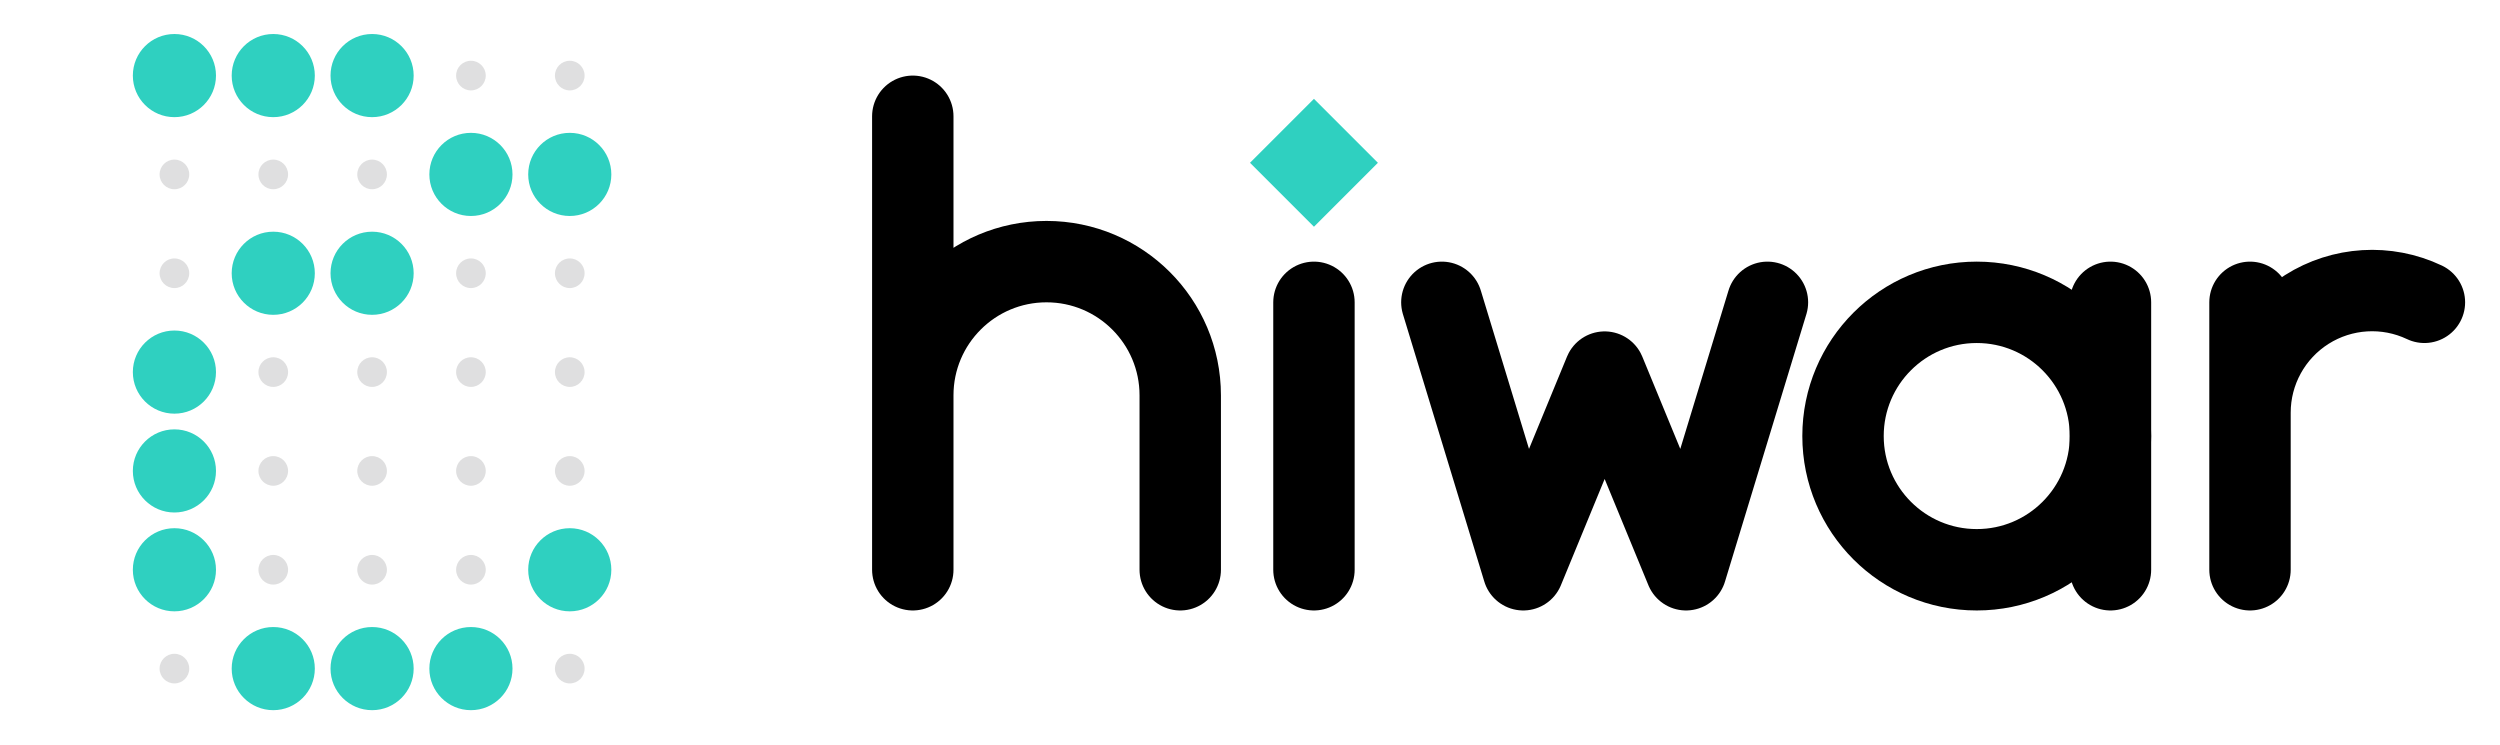
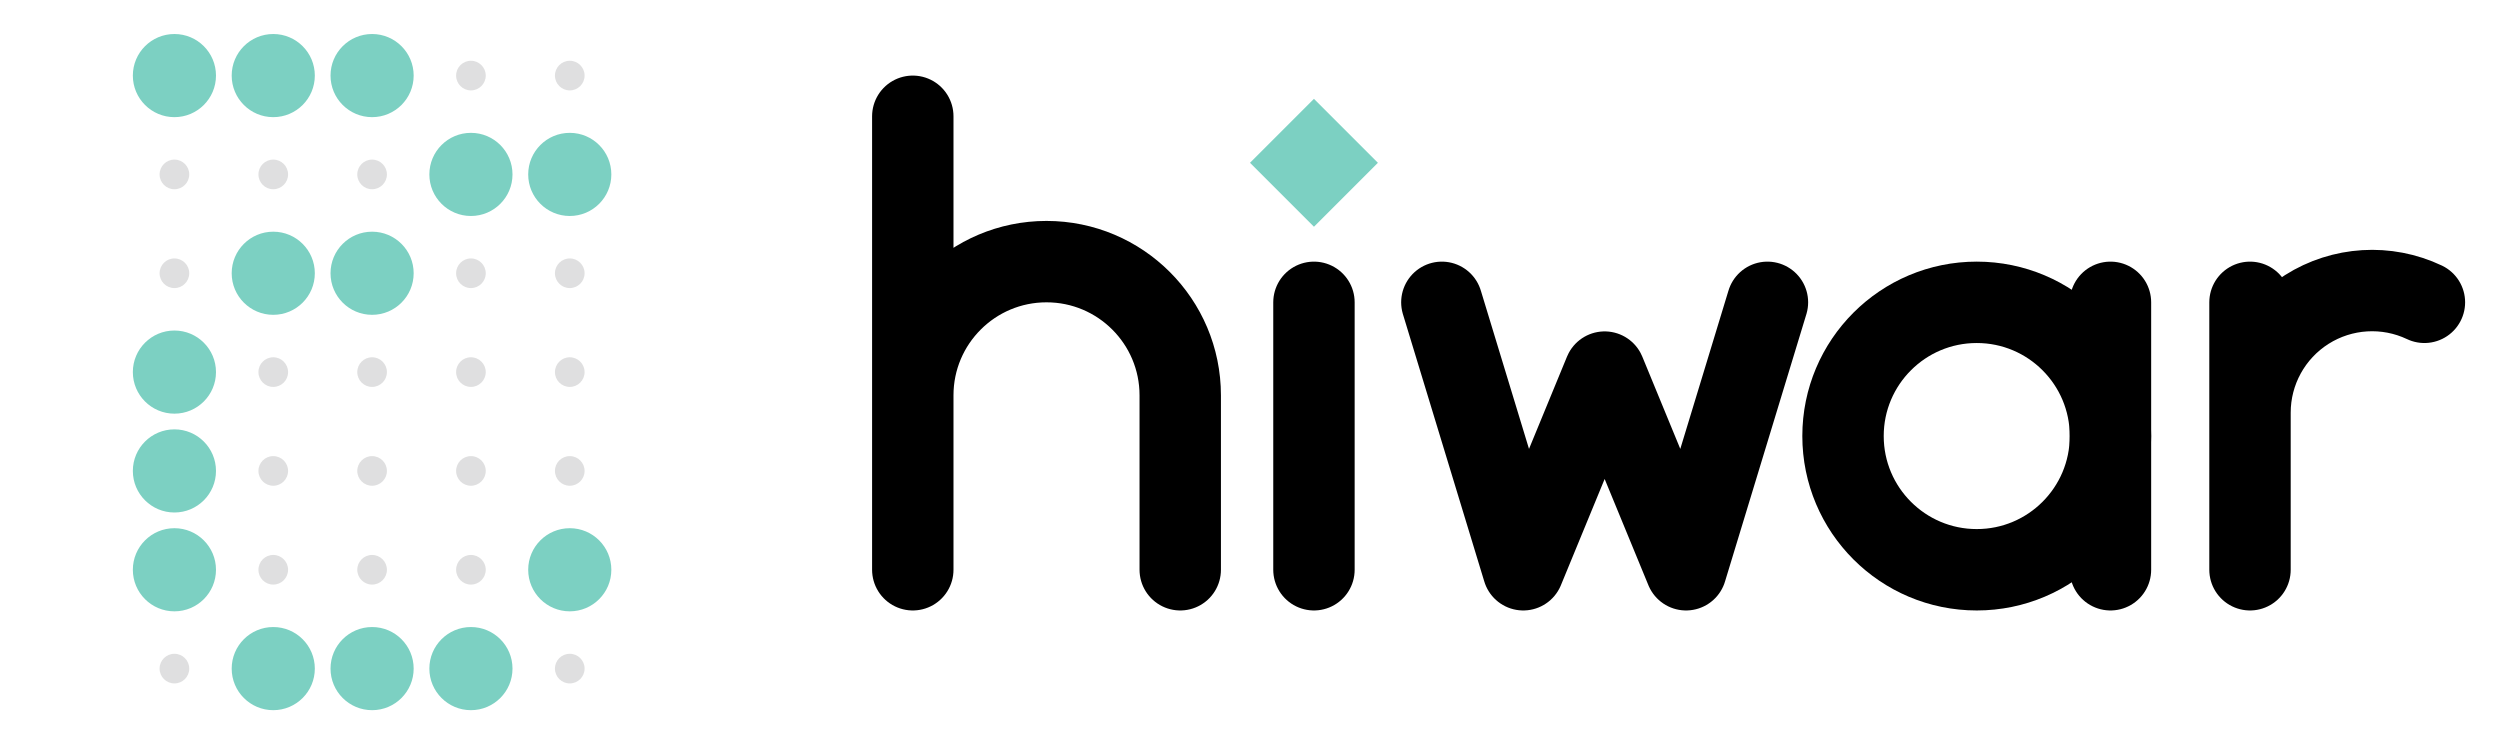
<svg xmlns="http://www.w3.org/2000/svg" viewBox="0 0 860 256">
-   <circle cx="60.0" cy="26.0" r="14.3" fill="#2fd0c0" />
-   <circle cx="94.0" cy="26.0" r="14.3" fill="#2fd0c0" />
-   <circle cx="128.0" cy="26.0" r="14.3" fill="#2fd0c0" />
+   <circle cx="60.0" cy="26.0" r="14.3" fill="#7cd0c2" />
+   <circle cx="94.0" cy="26.0" r="14.3" fill="#7cd0c2" />
+   <circle cx="128.0" cy="26.0" r="14.3" fill="#7cd0c2" />
  <circle cx="162.0" cy="26.0" r="5.1" fill="#17171b" opacity=".14" />
  <circle cx="196.0" cy="26.0" r="5.1" fill="#17171b" opacity=".14" />
  <circle cx="60.0" cy="60.0" r="5.1" fill="#17171b" opacity=".14" />
  <circle cx="94.0" cy="60.0" r="5.1" fill="#17171b" opacity=".14" />
  <circle cx="128.0" cy="60.0" r="5.1" fill="#17171b" opacity=".14" />
-   <circle cx="162.0" cy="60.0" r="14.3" fill="#2fd0c0" />
-   <circle cx="196.0" cy="60.0" r="14.3" fill="#2fd0c0" />
+   <circle cx="162.0" cy="60.0" r="14.3" fill="#7cd0c2" />
+   <circle cx="196.0" cy="60.0" r="14.3" fill="#7cd0c2" />
  <circle cx="60.0" cy="94.0" r="5.1" fill="#17171b" opacity=".14" />
-   <circle cx="94.0" cy="94.0" r="14.3" fill="#2fd0c0" />
-   <circle cx="128.0" cy="94.0" r="14.3" fill="#2fd0c0" />
+   <circle cx="94.0" cy="94.0" r="14.3" fill="#7cd0c2" />
+   <circle cx="128.0" cy="94.0" r="14.3" fill="#7cd0c2" />
  <circle cx="162.0" cy="94.0" r="5.1" fill="#17171b" opacity=".14" />
  <circle cx="196.0" cy="94.0" r="5.1" fill="#17171b" opacity=".14" />
-   <circle cx="60.0" cy="128.0" r="14.3" fill="#2fd0c0" />
+   <circle cx="60.0" cy="128.0" r="14.3" fill="#7cd0c2" />
  <circle cx="94.0" cy="128.0" r="5.1" fill="#17171b" opacity=".14" />
  <circle cx="128.0" cy="128.0" r="5.1" fill="#17171b" opacity=".14" />
  <circle cx="162.0" cy="128.0" r="5.1" fill="#17171b" opacity=".14" />
  <circle cx="196.0" cy="128.0" r="5.1" fill="#17171b" opacity=".14" />
-   <circle cx="60.0" cy="162.0" r="14.3" fill="#2fd0c0" />
+   <circle cx="60.0" cy="162.0" r="14.3" fill="#7cd0c2" />
  <circle cx="94.0" cy="162.0" r="5.1" fill="#17171b" opacity=".14" />
  <circle cx="128.0" cy="162.0" r="5.1" fill="#17171b" opacity=".14" />
  <circle cx="162.0" cy="162.0" r="5.1" fill="#17171b" opacity=".14" />
  <circle cx="196.0" cy="162.0" r="5.1" fill="#17171b" opacity=".14" />
-   <circle cx="60.0" cy="196.0" r="14.3" fill="#2fd0c0" />
+   <circle cx="60.0" cy="196.0" r="14.3" fill="#7cd0c2" />
  <circle cx="94.0" cy="196.0" r="5.1" fill="#17171b" opacity=".14" />
  <circle cx="128.0" cy="196.0" r="5.1" fill="#17171b" opacity=".14" />
  <circle cx="162.0" cy="196.0" r="5.1" fill="#17171b" opacity=".14" />
-   <circle cx="196.0" cy="196.0" r="14.3" fill="#2fd0c0" />
+   <circle cx="196.0" cy="196.0" r="14.3" fill="#7cd0c2" />
  <circle cx="60.0" cy="230.0" r="5.1" fill="#17171b" opacity=".14" />
-   <circle cx="94.0" cy="230.0" r="14.3" fill="#2fd0c0" />
-   <circle cx="128.0" cy="230.0" r="14.3" fill="#2fd0c0" />
-   <circle cx="162.0" cy="230.0" r="14.3" fill="#2fd0c0" />
+   <circle cx="94.0" cy="230.0" r="14.3" fill="#7cd0c2" />
+   <circle cx="128.0" cy="230.0" r="14.3" fill="#7cd0c2" />
+   <circle cx="162.0" cy="230.0" r="14.3" fill="#7cd0c2" />
  <circle cx="196.0" cy="230.0" r="5.1" fill="#17171b" opacity=".14" />
  <g transform="translate(270 0)">
    <g fill="none" stroke="#000" stroke-width="28" stroke-linecap="round" stroke-linejoin="round">
      <path d="M44 40V196M44 136a46 46 0 0 1 92 0V196" />
      <path d="M182 104V196" />
      <path d="M226 104L254 196L282 128L310 196L338 104" />
      <circle cx="410" cy="150" r="46" />
      <path d="M456 104V196" />
      <path d="M504 196V104M504 142a42 42 0 0 1 60 -38" />
    </g>
-     <path d="M182 34L204 56L182 78L160 56Z" fill="#2fd0c0" />
+     <path d="M182 34L204 56L182 78L160 56Z" fill="#7cd0c2" />
  </g>
</svg>
